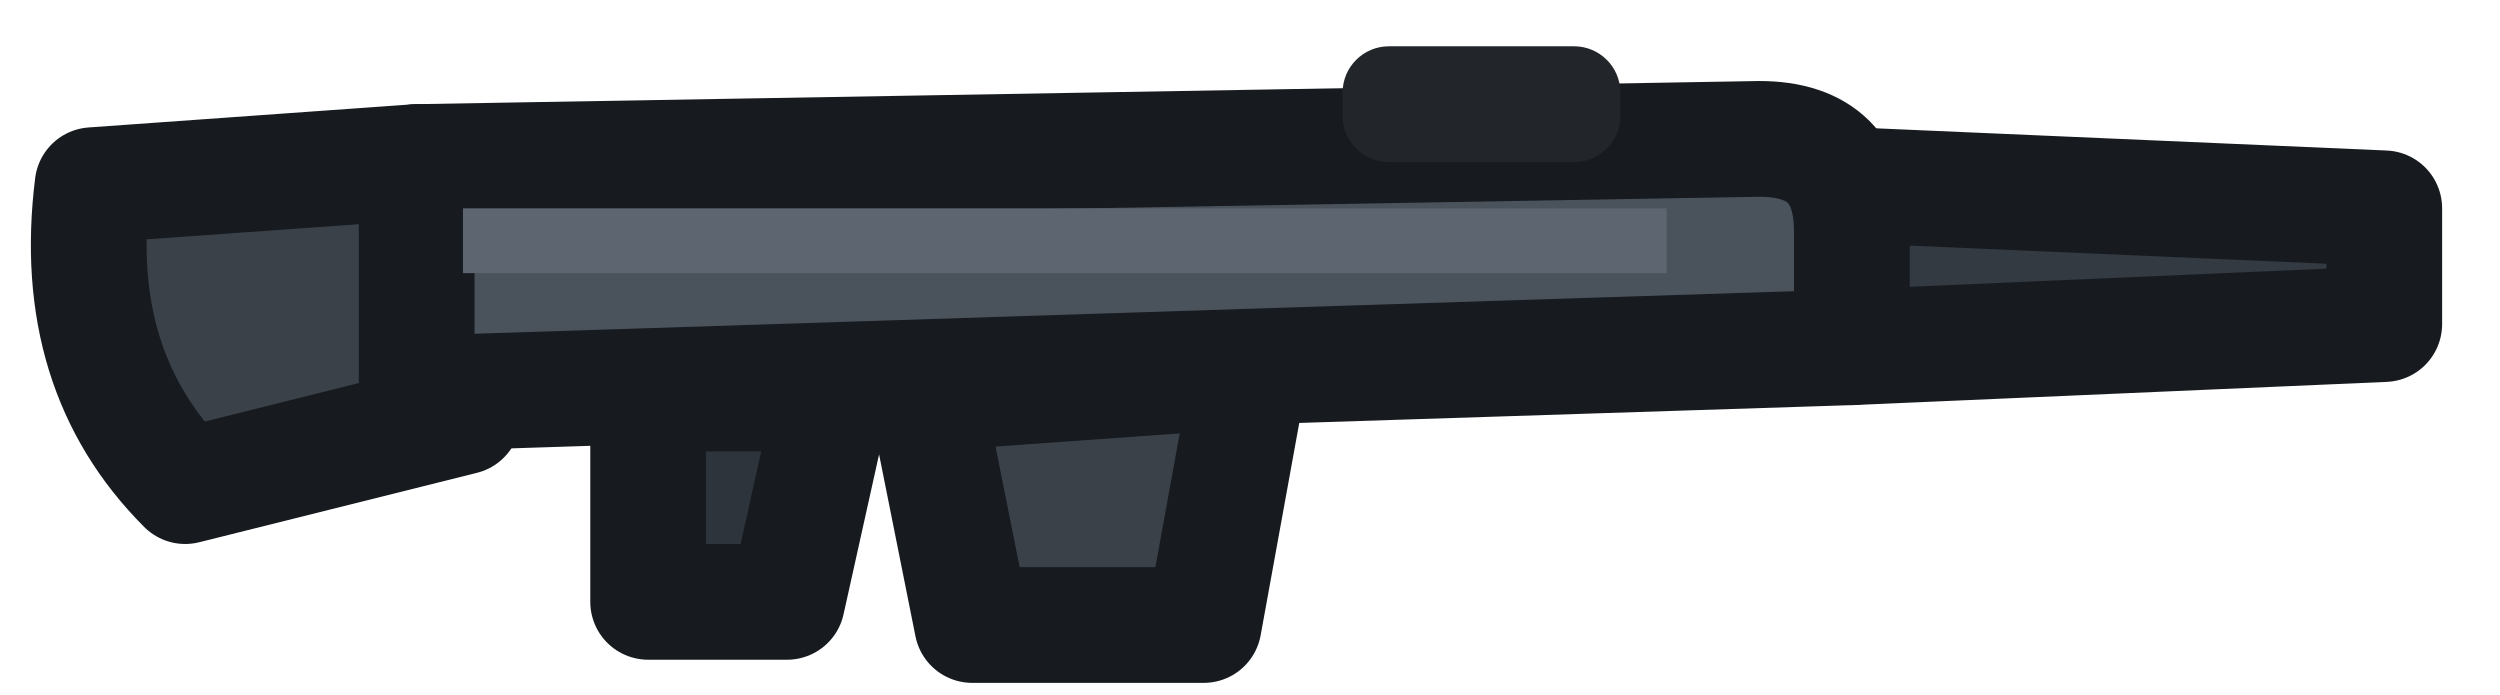
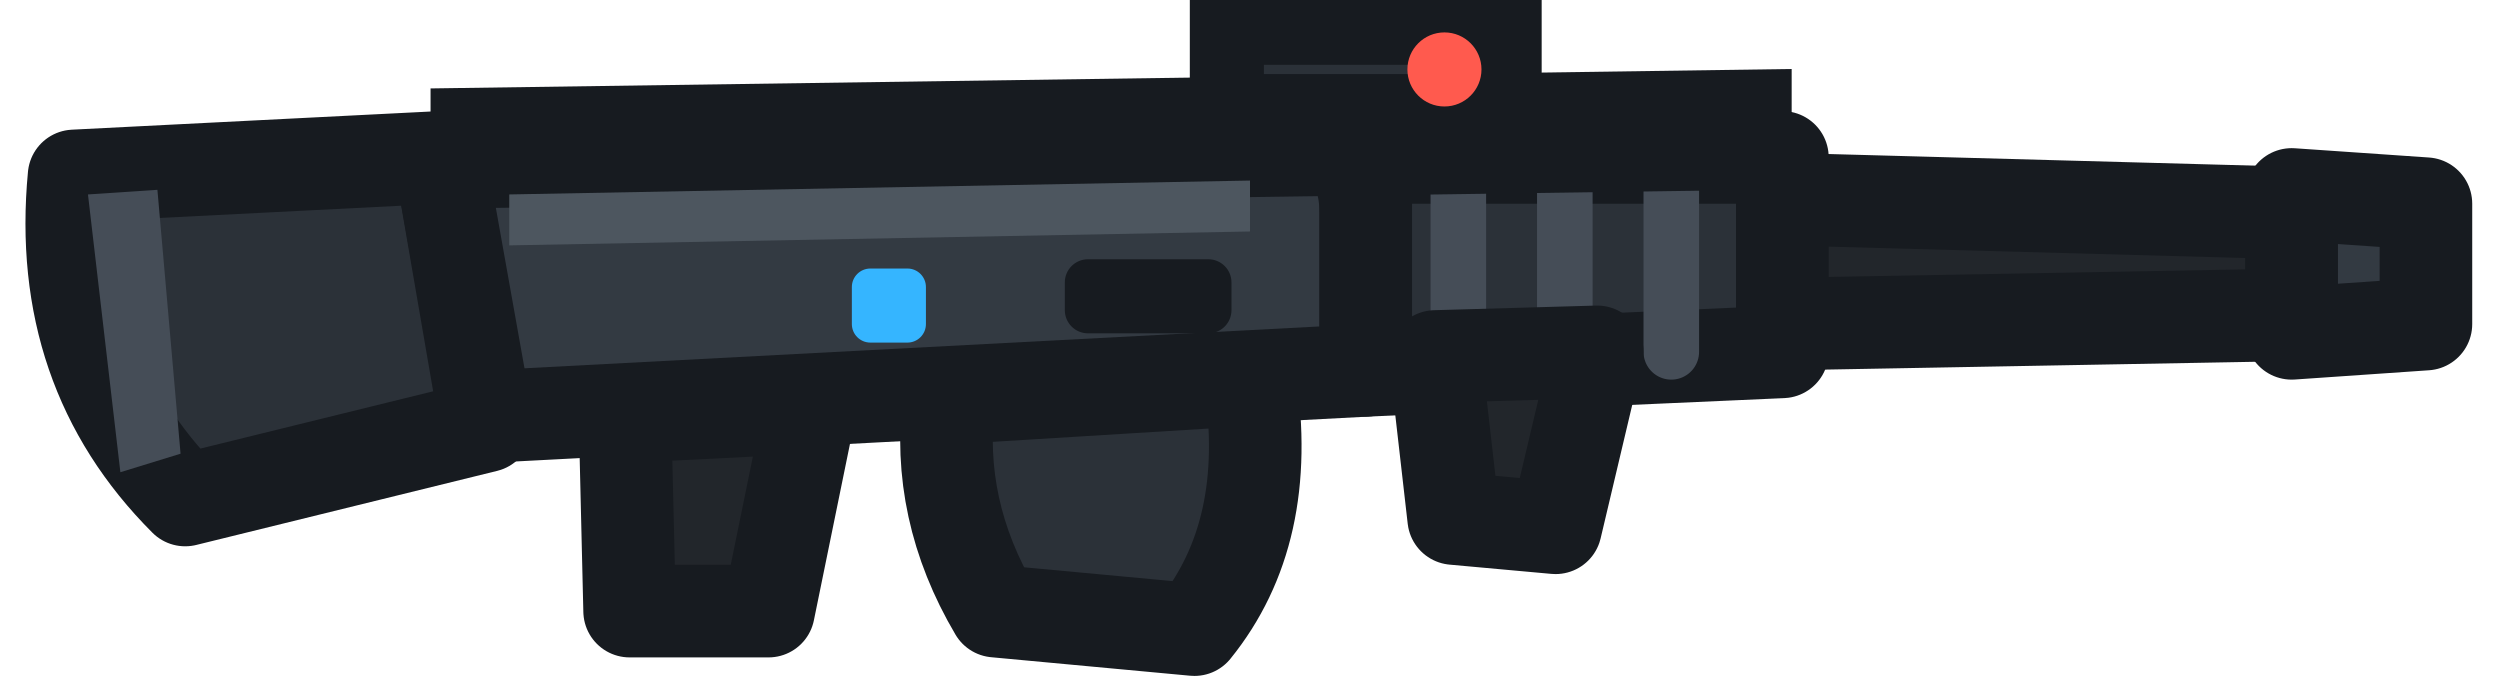
<svg xmlns="http://www.w3.org/2000/svg" width="54" height="15" viewBox="0 0 54 15">
-   <g stroke="#171b20" stroke-width="2.5" stroke-linejoin="round" stroke-linecap="round">
-     <path d="M2 4 L9 3.5 L10 9 L4 10.5 Q1.5 8 2 4 Z" fill="#3a4149" />
-     <path d="M9 3.5 L38 3 Q40 3 40 5 L40 7.5 L9 8.5 Z" fill="#4a525c" />
-     <path d="M40 4 L51.5 4.5 L51.5 7 L40 7.5 Z" fill="#333a42" />
-     <path d="M20 8.5 L27 8 L26 13.5 L21 13.5 Z" fill="#3a4149" />
-     <path d="M14 8.5 L18 8.5 L17 13 L14 13 Z" fill="#2e343b" />
+   <g stroke="#171b20" stroke-width="2" stroke-linejoin="round" stroke-linecap="round">
+     <path d="M1.6 3.8 L9.5 3.4 L10.5 9.2 L4 10.8 Q1.2 8 1.6 3.8 Z" fill="#2b3138" />
+     <path d="M1.9 4.2 L3.4 4.1 L3.9 9.8 L2.6 10.2 Z" fill="#454d57" stroke="none" />
+     <path d="M9.5 3.4 L28 3 Q29.5 3 29.5 4.6 L29.5 8 L10.5 9 Z" fill="#333a42" />
+     <path d="M29.5 3.4 L38.5 3.4 L38.5 7.6 L29.5 8 Z" fill="#2b3138" />
+     <path d="M31.5 3.5 L31.5 7.8 M33.8 3.5 L33.8 7.7 M36.1 3.5 L36.1 7.6" stroke-width="1.2" fill="none" stroke="#454d57" />
+     <path d="M38.5 4.3 L49.5 4.6 L49.5 6.8 L38.5 7 Z" fill="#22262b" />
+     <path d="M49.5 4.2 L52.4 4.4 L52.4 7 L49.5 7.2 Z" fill="#333a42" />
+     <path d="M20.5 8.6 L27 8.2 Q27.5 11.5 25.8 13.6 L21.5 13.2 Q20.2 11 20.5 8.6 Z" fill="#2b3138" />
+     <path d="M13.5 9 L17.5 8.8 L16.6 13.2 L13.6 13.2 Z" fill="#22262b" />
+     <path d="M31 7.7 L34.5 7.6 L33.6 11.4 L31.4 11.2 Z" fill="#22262b" />
  </g>
-   <rect x="29" y="1" width="6" height="2.5" rx="1" fill="#22262b" />
-   <rect x="10" y="4.5" width="26" height="1.4" fill="#5d6670" />
+   <path d="M10 2.6 L38 2.2 L38 3.4 L10 3.8 Z" fill="#454d57" stroke="#171b20" stroke-width="1.4" />
+   <path d="M12 2.5 L12 3.6 M14.5 2.5 L14.5 3.6 M17 2.4 L17 3.6 M19.5 2.4 L19.5 3.5 M22 2.4 L22 3.5" stroke="#171b20" stroke-width="0.9" />
+   <g stroke="#171b20" stroke-width="1.6">
+     <path d="M26.5 0.6 L32.5 0.6 L32.5 2.4 L26.5 2.4 Z" fill="#2b3138" />
+   </g>
+   <circle cx="31.2" cy="1.5" r="0.8" fill="#ff5a4e" />
+   <path d="M11 4.2 L27 3.9 L27 5 L11 5.3 Z" fill="#4d565f" />
+   <rect x="23" y="5.6" width="3.6" height="1.6" rx="0.5" fill="#171b20" />
+   <rect x="18.4" y="5.8" width="1.6" height="1.6" rx="0.4" fill="#35b5ff" />
</svg>
